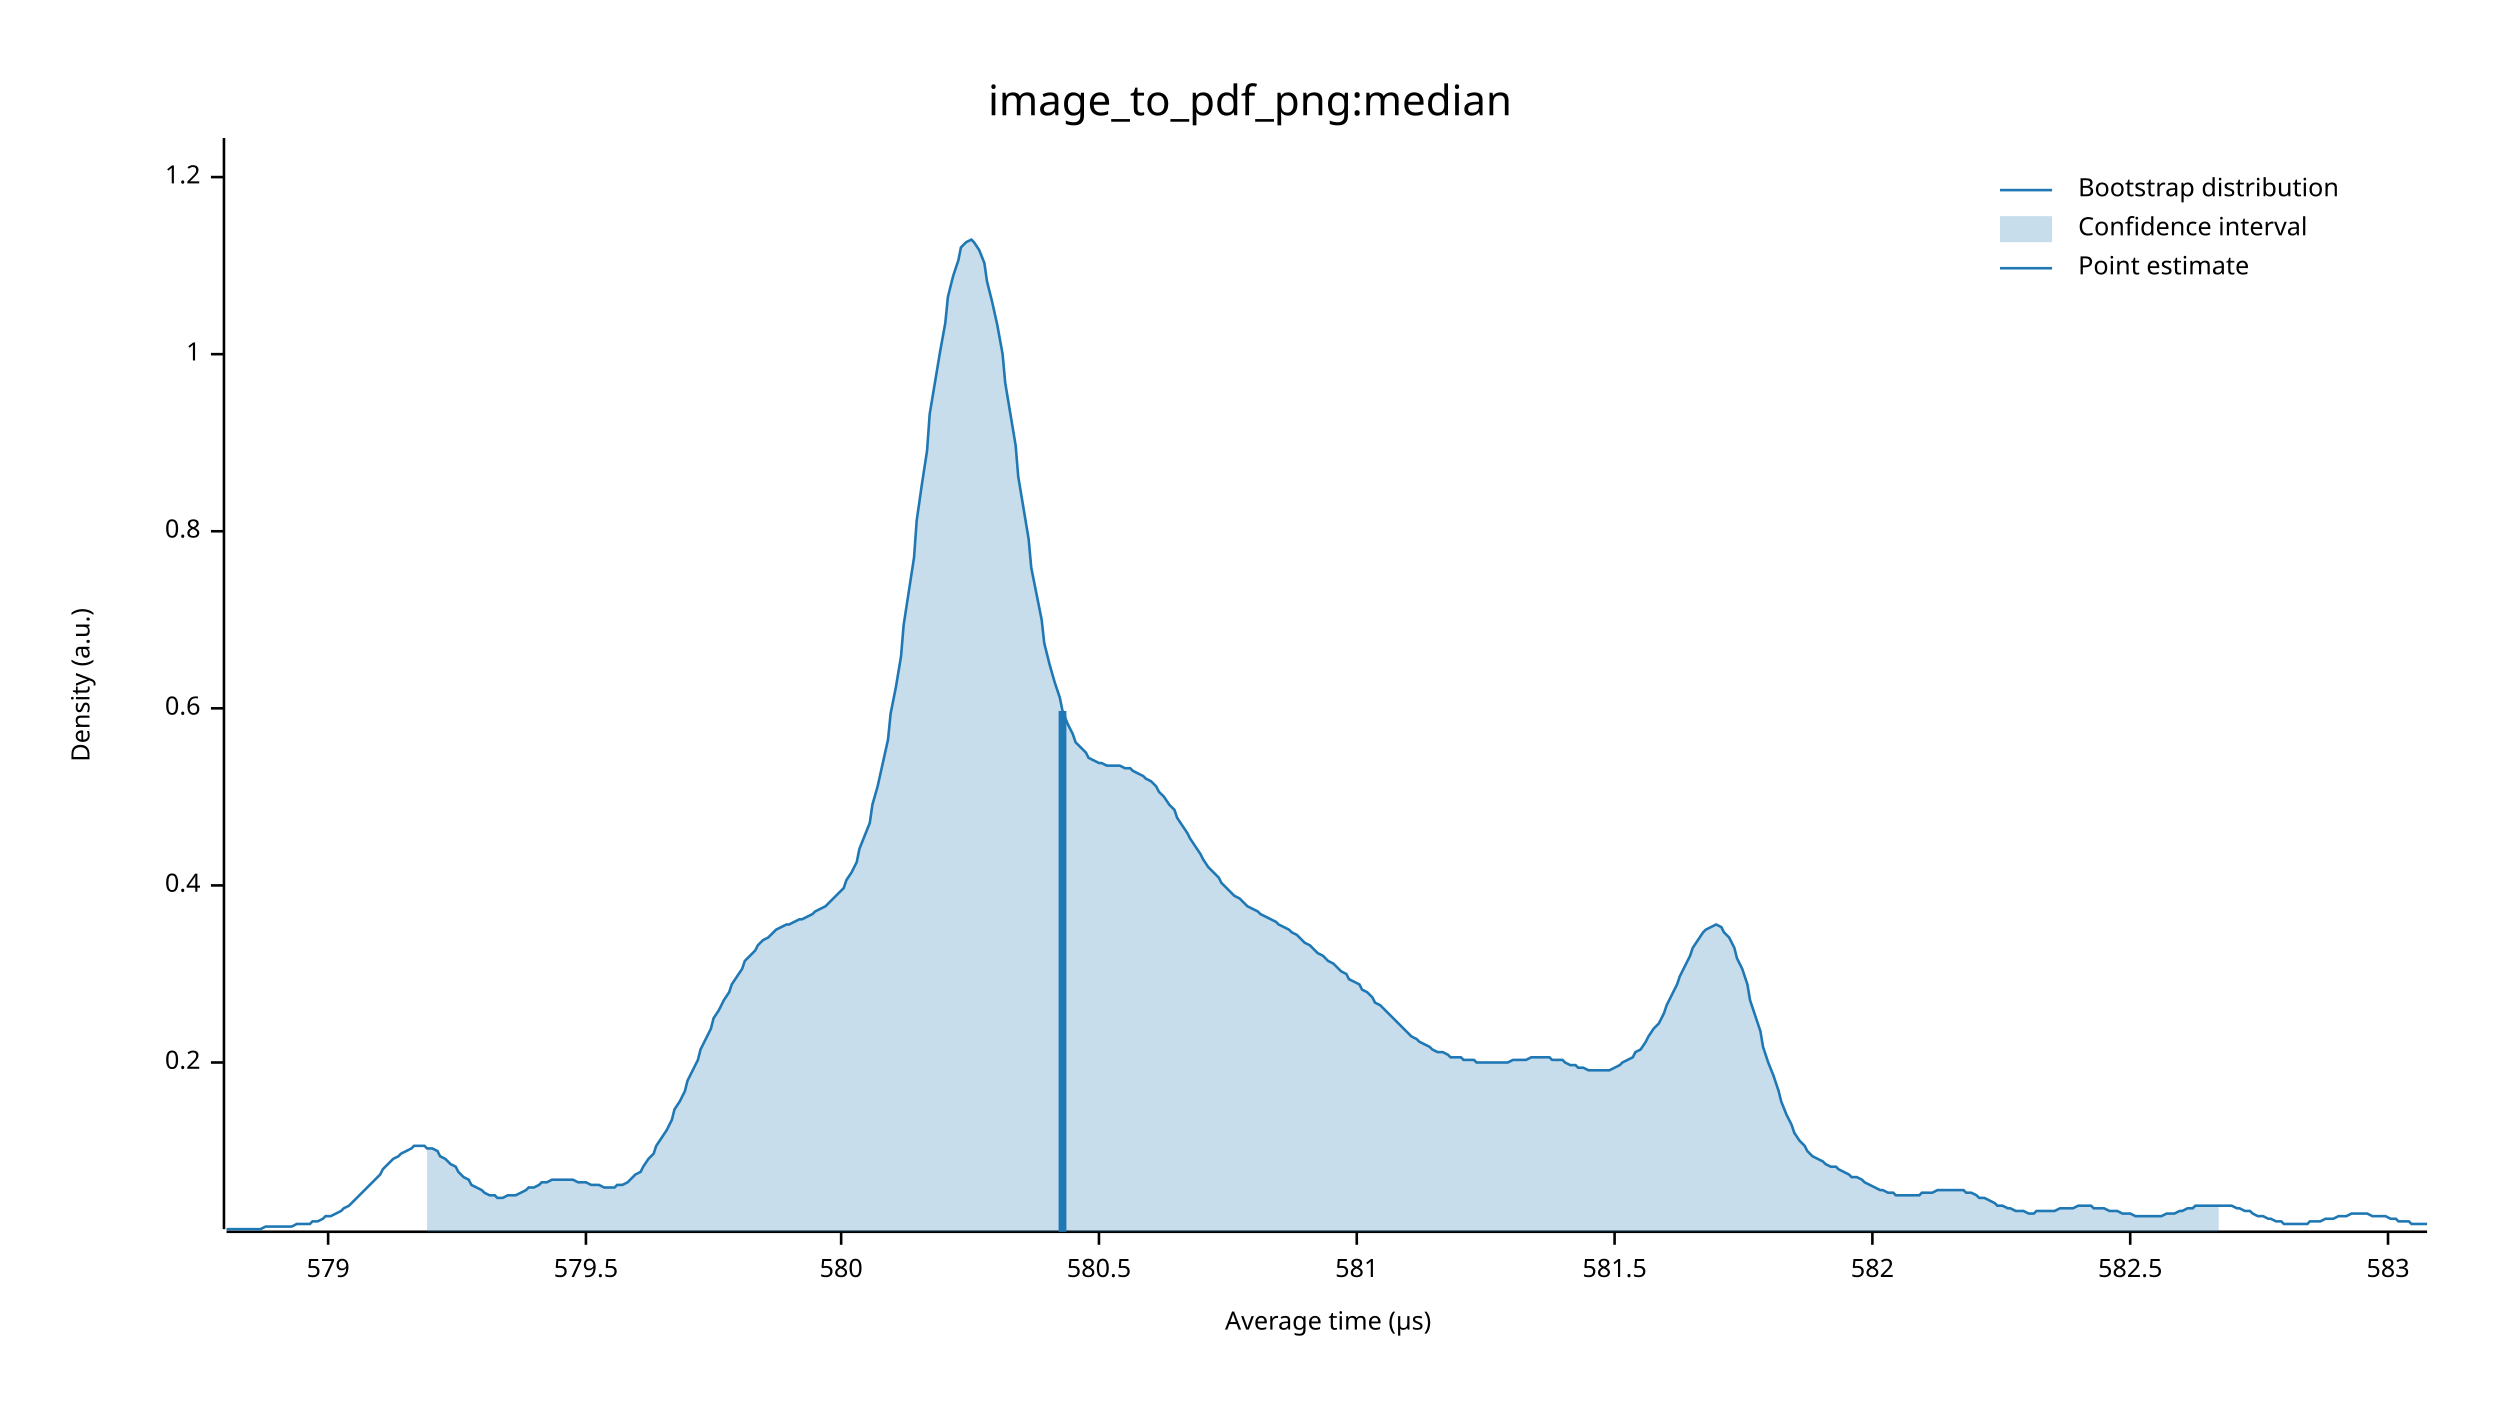
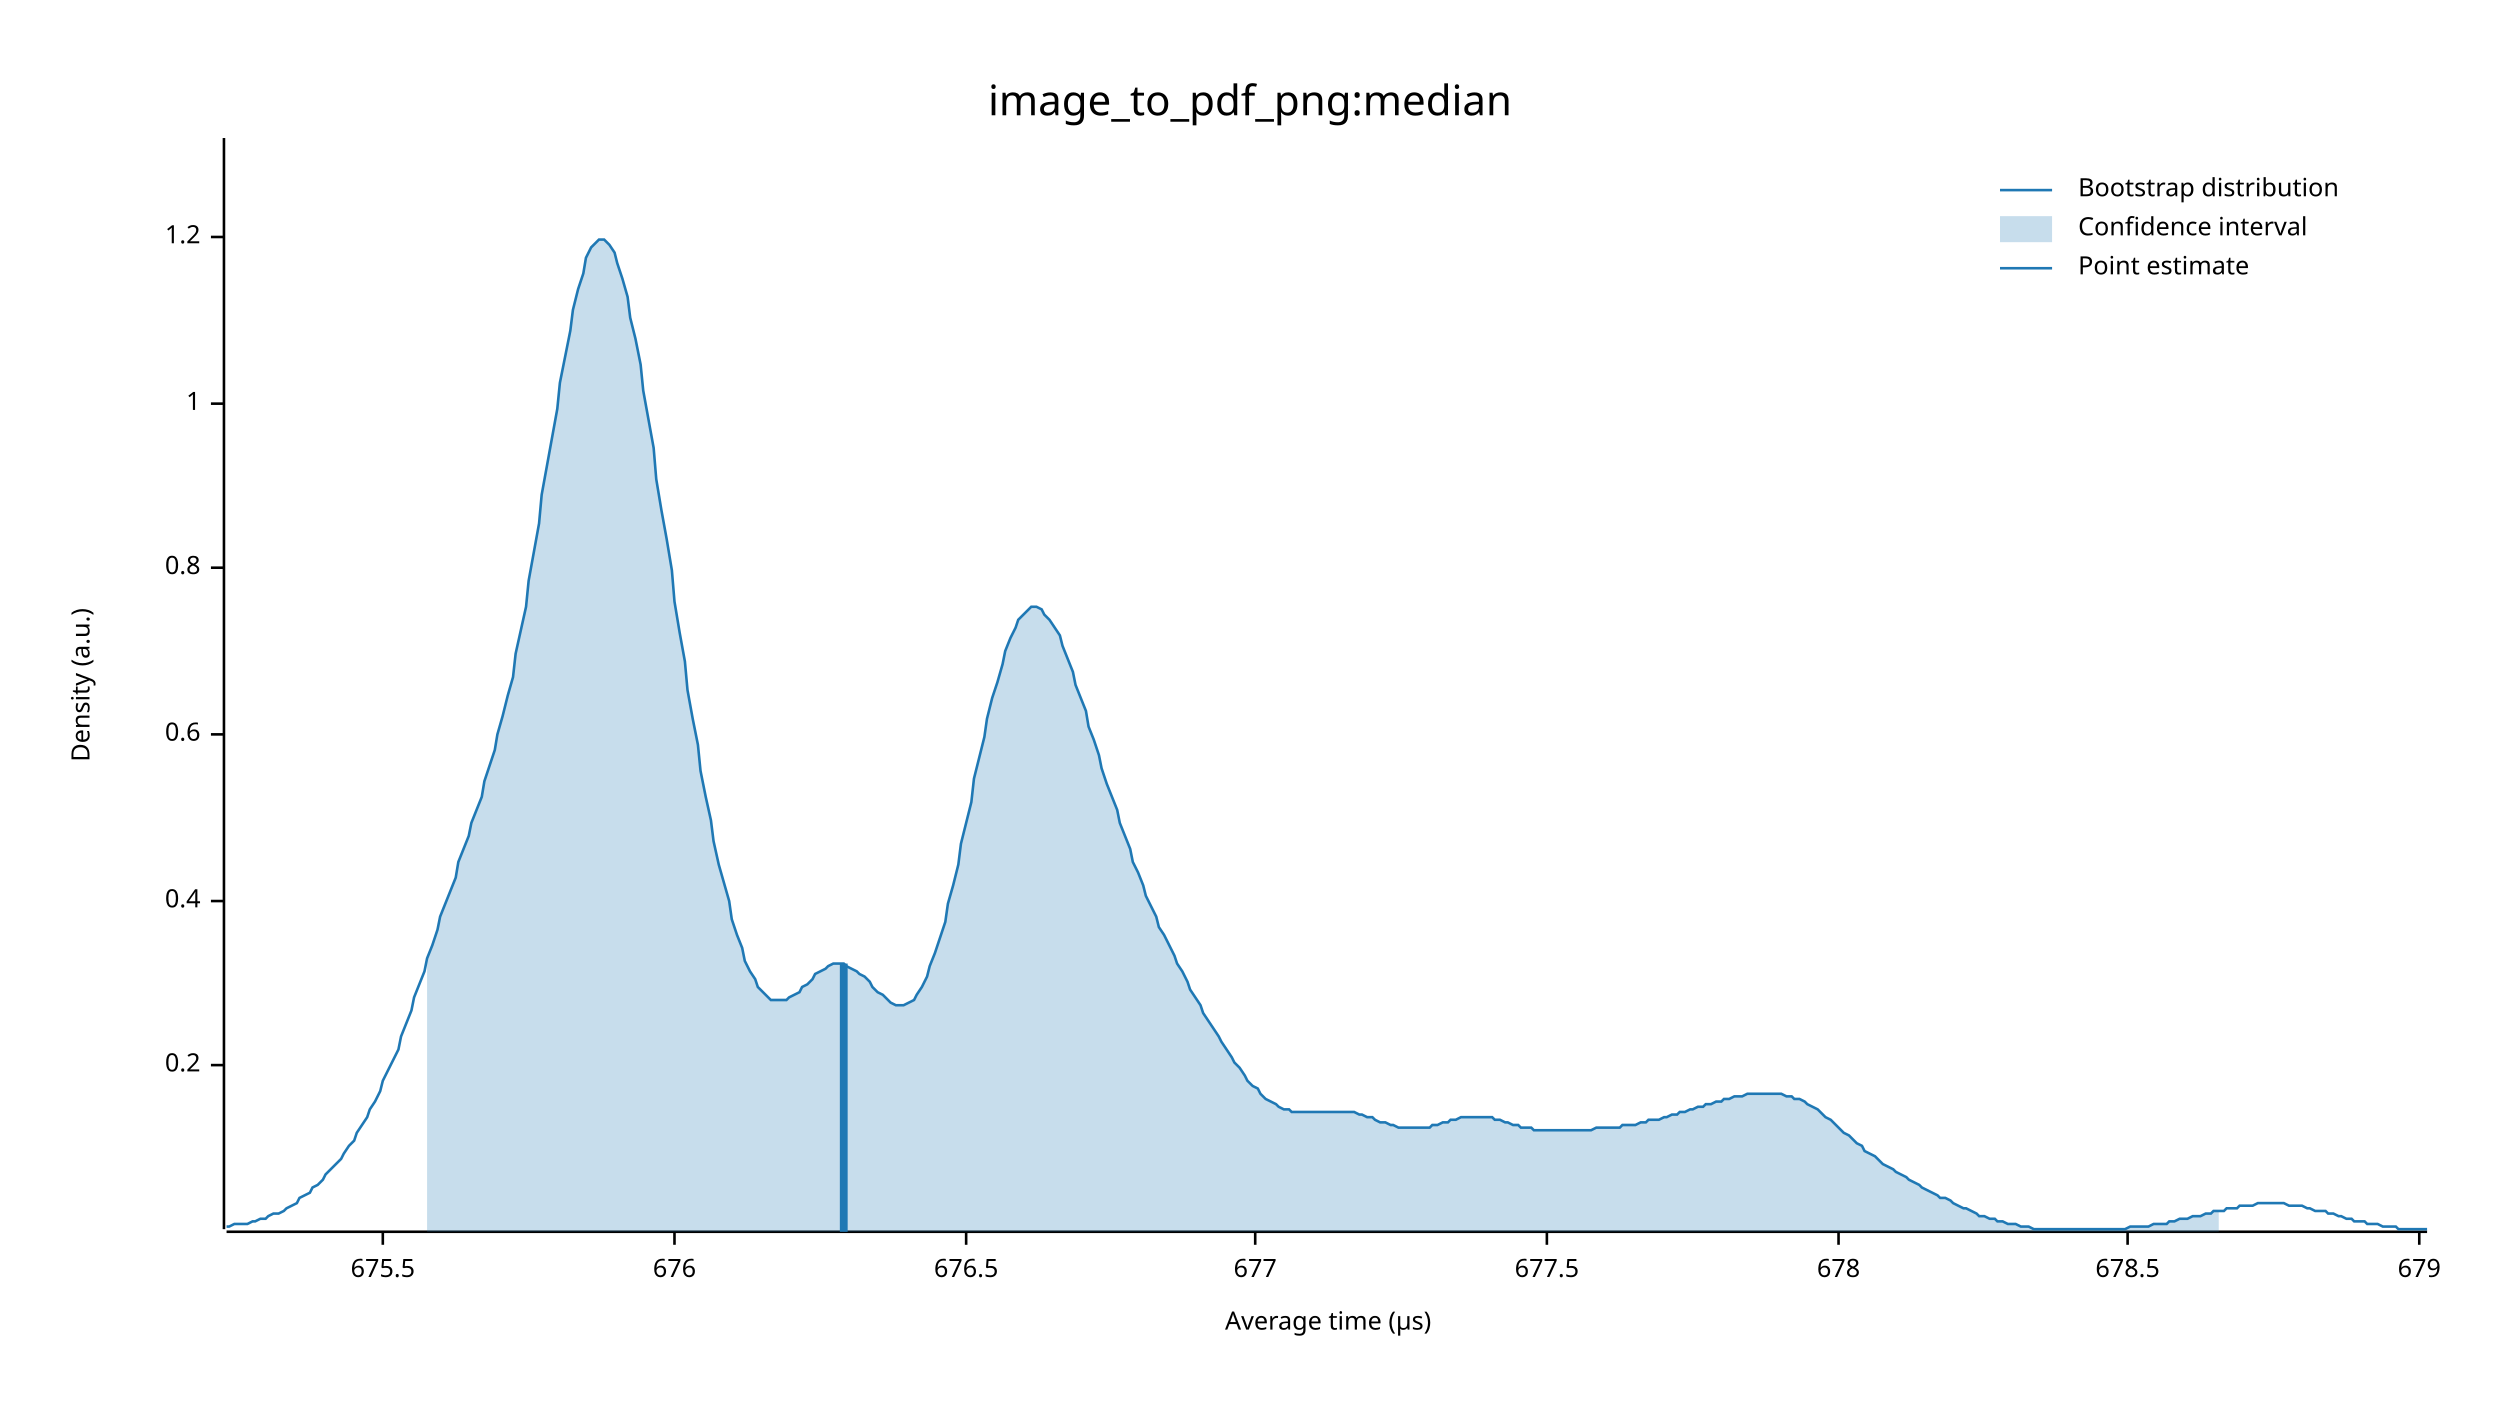
<svg xmlns="http://www.w3.org/2000/svg" width="960" height="540" viewBox="0 0 960 540">
  <text x="480" y="32" dy="0.76em" text-anchor="middle" font-family="sans-serif" font-size="16.129" opacity="1" fill="#000000">
image_to_pdf_png:median
</text>
  <text x="27" y="263" dy="0.76em" text-anchor="middle" font-family="sans-serif" font-size="9.677" opacity="1" fill="#000000" transform="rotate(270, 27, 263)">
Density (a.u.)
</text>
  <text x="510" y="513" dy="-0.5ex" text-anchor="middle" font-family="sans-serif" font-size="9.677" opacity="1" fill="#000000">
Average time (µs)
</text>
  <polyline fill="none" opacity="1" stroke="#000000" stroke-width="1" points="86,53 86,472 " />
-   <text x="77" y="408" dy="0.5ex" text-anchor="end" font-family="sans-serif" font-size="9.677" opacity="1" fill="#000000">
+   <text x="77" y="409" dy="0.5ex" text-anchor="end" font-family="sans-serif" font-size="9.677" opacity="1" fill="#000000">
0.2
</text>
-   <polyline fill="none" opacity="1" stroke="#000000" stroke-width="1" points="81,408 86,408 " />
-   <text x="77" y="340" dy="0.5ex" text-anchor="end" font-family="sans-serif" font-size="9.677" opacity="1" fill="#000000">
+   <polyline fill="none" opacity="1" stroke="#000000" stroke-width="1" points="81,409 86,409 " />
+   <text x="77" y="346" dy="0.5ex" text-anchor="end" font-family="sans-serif" font-size="9.677" opacity="1" fill="#000000">
0.4
</text>
-   <polyline fill="none" opacity="1" stroke="#000000" stroke-width="1" points="81,340 86,340 " />
-   <text x="77" y="272" dy="0.5ex" text-anchor="end" font-family="sans-serif" font-size="9.677" opacity="1" fill="#000000">
+   <polyline fill="none" opacity="1" stroke="#000000" stroke-width="1" points="81,346 86,346 " />
+   <text x="77" y="282" dy="0.5ex" text-anchor="end" font-family="sans-serif" font-size="9.677" opacity="1" fill="#000000">
0.6
</text>
-   <polyline fill="none" opacity="1" stroke="#000000" stroke-width="1" points="81,272 86,272 " />
-   <text x="77" y="204" dy="0.5ex" text-anchor="end" font-family="sans-serif" font-size="9.677" opacity="1" fill="#000000">
+   <polyline fill="none" opacity="1" stroke="#000000" stroke-width="1" points="81,282 86,282 " />
+   <text x="77" y="218" dy="0.5ex" text-anchor="end" font-family="sans-serif" font-size="9.677" opacity="1" fill="#000000">
0.8
</text>
-   <polyline fill="none" opacity="1" stroke="#000000" stroke-width="1" points="81,204 86,204 " />
-   <text x="77" y="136" dy="0.5ex" text-anchor="end" font-family="sans-serif" font-size="9.677" opacity="1" fill="#000000">
+   <polyline fill="none" opacity="1" stroke="#000000" stroke-width="1" points="81,218 86,218 " />
+   <text x="77" y="155" dy="0.5ex" text-anchor="end" font-family="sans-serif" font-size="9.677" opacity="1" fill="#000000">
1
</text>
-   <polyline fill="none" opacity="1" stroke="#000000" stroke-width="1" points="81,136 86,136 " />
-   <text x="77" y="68" dy="0.5ex" text-anchor="end" font-family="sans-serif" font-size="9.677" opacity="1" fill="#000000">
+   <polyline fill="none" opacity="1" stroke="#000000" stroke-width="1" points="81,155 86,155 " />
+   <text x="77" y="91" dy="0.5ex" text-anchor="end" font-family="sans-serif" font-size="9.677" opacity="1" fill="#000000">
1.2
</text>
-   <polyline fill="none" opacity="1" stroke="#000000" stroke-width="1" points="81,68 86,68 " />
+   <polyline fill="none" opacity="1" stroke="#000000" stroke-width="1" points="81,91 86,91 " />
  <polyline fill="none" opacity="1" stroke="#000000" stroke-width="1" points="87,473 932,473 " />
-   <text x="126" y="483" dy="0.76em" text-anchor="middle" font-family="sans-serif" font-size="9.677" opacity="1" fill="#000000">
- 579
+   <text x="147" y="483" dy="0.76em" text-anchor="middle" font-family="sans-serif" font-size="9.677" opacity="1" fill="#000000">
+ 675.5
</text>
-   <polyline fill="none" opacity="1" stroke="#000000" stroke-width="1" points="126,473 126,478 " />
-   <text x="225" y="483" dy="0.76em" text-anchor="middle" font-family="sans-serif" font-size="9.677" opacity="1" fill="#000000">
- 579.5
+   <polyline fill="none" opacity="1" stroke="#000000" stroke-width="1" points="147,473 147,478 " />
+   <text x="259" y="483" dy="0.76em" text-anchor="middle" font-family="sans-serif" font-size="9.677" opacity="1" fill="#000000">
+ 676
</text>
-   <polyline fill="none" opacity="1" stroke="#000000" stroke-width="1" points="225,473 225,478 " />
-   <text x="323" y="483" dy="0.76em" text-anchor="middle" font-family="sans-serif" font-size="9.677" opacity="1" fill="#000000">
- 580
+   <polyline fill="none" opacity="1" stroke="#000000" stroke-width="1" points="259,473 259,478 " />
+   <text x="371" y="483" dy="0.76em" text-anchor="middle" font-family="sans-serif" font-size="9.677" opacity="1" fill="#000000">
+ 676.5
</text>
-   <polyline fill="none" opacity="1" stroke="#000000" stroke-width="1" points="323,473 323,478 " />
-   <text x="422" y="483" dy="0.76em" text-anchor="middle" font-family="sans-serif" font-size="9.677" opacity="1" fill="#000000">
- 580.5
+   <polyline fill="none" opacity="1" stroke="#000000" stroke-width="1" points="371,473 371,478 " />
+   <text x="482" y="483" dy="0.76em" text-anchor="middle" font-family="sans-serif" font-size="9.677" opacity="1" fill="#000000">
+ 677
</text>
-   <polyline fill="none" opacity="1" stroke="#000000" stroke-width="1" points="422,473 422,478 " />
-   <text x="521" y="483" dy="0.76em" text-anchor="middle" font-family="sans-serif" font-size="9.677" opacity="1" fill="#000000">
- 581
+   <polyline fill="none" opacity="1" stroke="#000000" stroke-width="1" points="482,473 482,478 " />
+   <text x="594" y="483" dy="0.76em" text-anchor="middle" font-family="sans-serif" font-size="9.677" opacity="1" fill="#000000">
+ 677.5
</text>
-   <polyline fill="none" opacity="1" stroke="#000000" stroke-width="1" points="521,473 521,478 " />
-   <text x="620" y="483" dy="0.76em" text-anchor="middle" font-family="sans-serif" font-size="9.677" opacity="1" fill="#000000">
- 581.5
+   <polyline fill="none" opacity="1" stroke="#000000" stroke-width="1" points="594,473 594,478 " />
+   <text x="706" y="483" dy="0.76em" text-anchor="middle" font-family="sans-serif" font-size="9.677" opacity="1" fill="#000000">
+ 678
</text>
-   <polyline fill="none" opacity="1" stroke="#000000" stroke-width="1" points="620,473 620,478 " />
-   <text x="719" y="483" dy="0.76em" text-anchor="middle" font-family="sans-serif" font-size="9.677" opacity="1" fill="#000000">
- 582
+   <polyline fill="none" opacity="1" stroke="#000000" stroke-width="1" points="706,473 706,478 " />
+   <text x="817" y="483" dy="0.76em" text-anchor="middle" font-family="sans-serif" font-size="9.677" opacity="1" fill="#000000">
+ 678.5
</text>
-   <polyline fill="none" opacity="1" stroke="#000000" stroke-width="1" points="719,473 719,478 " />
-   <text x="818" y="483" dy="0.76em" text-anchor="middle" font-family="sans-serif" font-size="9.677" opacity="1" fill="#000000">
- 582.5
+   <polyline fill="none" opacity="1" stroke="#000000" stroke-width="1" points="817,473 817,478 " />
+   <text x="929" y="483" dy="0.76em" text-anchor="middle" font-family="sans-serif" font-size="9.677" opacity="1" fill="#000000">
+ 679
</text>
-   <polyline fill="none" opacity="1" stroke="#000000" stroke-width="1" points="818,473 818,478 " />
-   <text x="917" y="483" dy="0.76em" text-anchor="middle" font-family="sans-serif" font-size="9.677" opacity="1" fill="#000000">
- 583
- </text>
-   <polyline fill="none" opacity="1" stroke="#000000" stroke-width="1" points="917,473 917,478 " />
-   <polyline fill="none" opacity="1" stroke="#1F78B4" stroke-width="1" points="87,472 88,472 90,472 92,472 93,472 95,472 97,472 98,472 100,472 102,471 103,471 105,471 107,471 109,471 110,471 112,471 114,470 115,470 117,470 119,470 120,469 122,469 124,468 125,467 127,467 129,466 131,465 132,464 134,463 136,461 137,460 139,458 141,456 142,455 144,453 146,451 147,449 149,447 151,445 153,444 154,443 156,442 158,441 159,440 161,440 163,440 164,441 166,441 168,442 169,444 171,445 173,447 175,448 176,450 178,452 180,453 181,455 183,456 185,457 186,458 188,459 190,459 191,460 193,460 195,459 197,459 198,459 200,458 202,457 203,456 205,456 207,455 208,454 210,454 212,453 214,453 215,453 217,453 219,453 220,453 222,454 224,454 225,454 227,455 229,455 230,455 232,456 234,456 236,456 237,455 239,455 241,454 242,453 244,451 246,450 247,448 249,445 251,443 252,440 254,437 256,434 258,430 259,426 261,423 263,419 264,415 266,411 268,407 269,403 271,399 273,395 274,391 276,388 278,384 280,381 281,378 283,375 285,372 286,369 288,367 290,365 291,363 293,361 295,360 296,359 298,357 300,356 302,355 303,355 305,354 307,353 308,353 310,352 312,351 313,350 315,349 317,348 318,347 320,345 322,343 324,341 325,338 327,335 329,331 330,326 332,321 334,316 335,309 337,302 339,293 341,284 342,274 344,264 346,252 347,240 349,227 351,214 352,200 354,186 356,173 357,159 359,147 361,135 363,124 364,114 366,106 368,100 369,95 371,93 373,92 374,93 376,96 378,101 379,108 381,116 383,125 385,136 386,147 388,159 390,171 391,183 393,195 395,207 396,218 398,228 400,238 401,247 403,255 405,262 407,268 408,273 410,278 412,282 413,285 415,287 417,289 418,291 420,292 422,293 423,293 425,294 427,294 429,294 430,294 432,295 434,295 435,296 437,297 439,298 440,299 442,300 444,302 445,304 447,306 449,309 451,311 452,314 454,317 456,320 457,322 459,325 461,328 462,330 464,333 466,335 468,337 469,339 471,341 473,343 474,344 476,345 478,347 479,348 481,349 483,350 484,351 486,352 488,353 490,354 491,355 493,356 495,357 496,358 498,359 500,361 501,362 503,363 505,365 506,366 508,367 510,369 512,370 513,371 515,373 517,374 518,376 520,377 522,378 523,380 525,381 527,383 528,385 530,386 532,388 534,390 535,391 537,393 539,395 540,396 542,398 544,399 545,400 547,401 549,402 550,403 552,404 554,404 556,405 557,406 559,406 561,406 562,407 564,407 566,407 567,408 569,408 571,408 573,408 574,408 576,408 578,408 579,408 581,407 583,407 584,407 586,407 588,406 589,406 591,406 593,406 595,406 596,407 598,407 600,407 601,408 603,409 605,409 606,410 608,410 610,411 611,411 613,411 615,411 617,411 618,411 620,410 622,409 623,408 625,407 627,406 628,404 630,403 632,400 633,398 635,395 637,393 639,389 640,386 642,382 644,378 645,375 647,371 649,367 650,364 652,361 654,358 655,357 657,356 659,355 661,356 662,358 664,360 666,364 667,368 669,372 671,378 672,384 674,390 676,396 677,402 679,408 681,413 683,419 684,423 686,428 688,432 689,435 691,438 693,440 694,442 696,444 698,445 700,446 701,447 703,448 705,448 706,449 708,450 710,451 711,452 713,452 715,453 716,454 718,455 720,456 722,457 723,457 725,458 727,458 728,459 730,459 732,459 733,459 735,459 737,459 738,458 740,458 742,458 744,457 745,457 747,457 749,457 750,457 752,457 754,457 755,458 757,458 759,459 760,460 762,460 764,461 766,462 767,463 769,463 771,464 772,464 774,465 776,465 777,465 779,466 781,466 782,465 784,465 786,465 788,465 789,465 791,464 793,464 794,464 796,464 798,463 799,463 801,463 803,463 804,464 806,464 808,464 810,465 811,465 813,465 815,466 816,466 818,466 820,467 821,467 823,467 825,467 827,467 828,467 830,467 832,466 833,466 835,466 837,465 838,465 840,464 842,464 843,463 845,463 847,463 849,463 850,463 852,463 854,463 855,463 857,463 859,464 860,464 862,465 864,465 865,466 867,467 869,467 871,468 872,468 874,469 876,469 877,470 879,470 881,470 882,470 884,470 886,470 887,469 889,469 891,469 893,468 894,468 896,468 898,467 899,467 901,467 903,466 904,466 906,466 908,466 909,466 911,467 913,467 915,467 916,467 918,468 920,468 921,469 923,469 925,469 926,470 928,470 930,470 932,470 " />
-   <polygon opacity="0.25" fill="#1F78B4" points="164,441 166,441 168,442 169,444 171,445 173,447 175,448 176,450 178,452 180,453 181,455 183,456 185,457 186,458 188,459 190,459 191,460 193,460 195,459 197,459 198,459 200,458 202,457 203,456 205,456 207,455 208,454 210,454 212,453 214,453 215,453 217,453 219,453 220,453 222,454 224,454 225,454 227,455 229,455 230,455 232,456 234,456 236,456 237,455 239,455 241,454 242,453 244,451 246,450 247,448 249,445 251,443 252,440 254,437 256,434 258,430 259,426 261,423 263,419 264,415 266,411 268,407 269,403 271,399 273,395 274,391 276,388 278,384 280,381 281,378 283,375 285,372 286,369 288,367 290,365 291,363 293,361 295,360 296,359 298,357 300,356 302,355 303,355 305,354 307,353 308,353 310,352 312,351 313,350 315,349 317,348 318,347 320,345 322,343 324,341 325,338 327,335 329,331 330,326 332,321 334,316 335,309 337,302 339,293 341,284 342,274 344,264 346,252 347,240 349,227 351,214 352,200 354,186 356,173 357,159 359,147 361,135 363,124 364,114 366,106 368,100 369,95 371,93 373,92 374,93 376,96 378,101 379,108 381,116 383,125 385,136 386,147 388,159 390,171 391,183 393,195 395,207 396,218 398,228 400,238 401,247 403,255 405,262 407,268 408,273 410,278 412,282 413,285 415,287 417,289 418,291 420,292 422,293 423,293 425,294 427,294 429,294 430,294 432,295 434,295 435,296 437,297 439,298 440,299 442,300 444,302 445,304 447,306 449,309 451,311 452,314 454,317 456,320 457,322 459,325 461,328 462,330 464,333 466,335 468,337 469,339 471,341 473,343 474,344 476,345 478,347 479,348 481,349 483,350 484,351 486,352 488,353 490,354 491,355 493,356 495,357 496,358 498,359 500,361 501,362 503,363 505,365 506,366 508,367 510,369 512,370 513,371 515,373 517,374 518,376 520,377 522,378 523,380 525,381 527,383 528,385 530,386 532,388 534,390 535,391 537,393 539,395 540,396 542,398 544,399 545,400 547,401 549,402 550,403 552,404 554,404 556,405 557,406 559,406 561,406 562,407 564,407 566,407 567,408 569,408 571,408 573,408 574,408 576,408 578,408 579,408 581,407 583,407 584,407 586,407 588,406 589,406 591,406 593,406 595,406 596,407 598,407 600,407 601,408 603,409 605,409 606,410 608,410 610,411 611,411 613,411 615,411 617,411 618,411 620,410 622,409 623,408 625,407 627,406 628,404 630,403 632,400 633,398 635,395 637,393 639,389 640,386 642,382 644,378 645,375 647,371 649,367 650,364 652,361 654,358 655,357 657,356 659,355 661,356 662,358 664,360 666,364 667,368 669,372 671,378 672,384 674,390 676,396 677,402 679,408 681,413 683,419 684,423 686,428 688,432 689,435 691,438 693,440 694,442 696,444 698,445 700,446 701,447 703,448 705,448 706,449 708,450 710,451 711,452 713,452 715,453 716,454 718,455 720,456 722,457 723,457 725,458 727,458 728,459 730,459 732,459 733,459 735,459 737,459 738,458 740,458 742,458 744,457 745,457 747,457 749,457 750,457 752,457 754,457 755,458 757,458 759,459 760,460 762,460 764,461 766,462 767,463 769,463 771,464 772,464 774,465 776,465 777,465 779,466 781,466 782,465 784,465 786,465 788,465 789,465 791,464 793,464 794,464 796,464 798,463 799,463 801,463 803,463 804,464 806,464 808,464 810,465 811,465 813,465 815,466 816,466 818,466 820,467 821,467 823,467 825,467 827,467 828,467 830,467 832,466 833,466 835,466 837,465 838,465 840,464 842,464 843,463 845,463 847,463 849,463 850,463 852,463 852,473 164,473 " />
-   <polyline fill="none" opacity="1" stroke="#1F78B4" stroke-width="3" points="408,473 408,273 " />
+   <polyline fill="none" opacity="1" stroke="#000000" stroke-width="1" points="929,473 929,478 " />
+   <polyline fill="none" opacity="1" stroke="#1F78B4" stroke-width="1" points="87,471 88,471 90,470 92,470 93,470 95,470 97,469 98,469 100,468 102,468 103,467 105,466 107,466 109,465 110,464 112,463 114,462 115,460 117,459 119,458 120,456 122,455 124,453 125,451 127,449 129,447 131,445 132,443 134,440 136,438 137,435 139,432 141,429 142,426 144,423 146,419 147,415 149,411 151,407 153,403 154,398 156,393 158,388 159,383 161,378 163,373 164,368 166,363 168,357 169,352 171,347 173,342 175,337 176,331 178,326 180,321 181,316 183,311 185,306 186,300 188,294 190,288 191,282 193,275 195,267 197,260 198,251 200,242 202,233 203,223 205,212 207,201 208,190 210,179 212,168 214,157 215,147 217,137 219,127 220,119 222,111 224,105 225,99 227,95 229,93 230,92 232,92 234,94 236,97 237,101 239,107 241,114 242,122 244,130 246,140 247,150 249,161 251,172 252,184 254,196 256,207 258,219 259,231 261,243 263,254 264,265 266,276 268,286 269,296 271,306 273,315 274,323 276,332 278,339 280,346 281,353 283,359 285,364 286,369 288,373 290,376 291,379 293,381 295,383 296,384 298,384 300,384 302,384 303,383 305,382 307,381 308,379 310,378 312,376 313,374 315,373 317,372 318,371 320,370 322,370 324,370 325,371 327,372 329,373 330,374 332,375 334,377 335,379 337,381 339,382 341,384 342,385 344,386 346,386 347,386 349,385 351,384 352,382 354,379 356,375 357,371 359,366 361,360 363,354 364,347 366,340 368,332 369,324 371,316 373,308 374,299 376,291 378,283 379,276 381,268 383,262 385,255 386,250 388,245 390,241 391,238 393,236 395,234 396,233 398,233 400,234 401,236 403,238 405,241 407,244 408,248 410,253 412,258 413,263 415,268 417,273 418,279 420,284 422,290 423,295 425,301 427,306 429,311 430,316 432,321 434,326 435,331 437,335 439,340 440,344 442,348 444,352 445,356 447,359 449,363 451,367 452,370 454,373 456,377 457,380 459,383 461,386 462,389 464,392 466,395 468,398 469,400 471,403 473,406 474,408 476,410 478,413 479,415 481,417 483,418 484,420 486,422 488,423 490,424 491,425 493,426 495,426 496,427 498,427 500,427 501,427 503,427 505,427 506,427 508,427 510,427 512,427 513,427 515,427 517,427 518,427 520,427 522,428 523,428 525,429 527,429 528,430 530,431 532,431 534,432 535,432 537,433 539,433 540,433 542,433 544,433 545,433 547,433 549,433 550,432 552,432 554,431 556,431 557,430 559,430 561,429 562,429 564,429 566,429 567,429 569,429 571,429 573,429 574,430 576,430 578,431 579,431 581,432 583,432 584,433 586,433 588,433 589,434 591,434 593,434 595,434 596,434 598,434 600,434 601,434 603,434 605,434 606,434 608,434 610,434 611,434 613,433 615,433 617,433 618,433 620,433 622,433 623,432 625,432 627,432 628,432 630,431 632,431 633,430 635,430 637,430 639,429 640,429 642,428 644,428 645,427 647,427 649,426 650,426 652,425 654,425 655,424 657,424 659,423 661,423 662,422 664,422 666,421 667,421 669,421 671,420 672,420 674,420 676,420 677,420 679,420 681,420 683,420 684,420 686,421 688,421 689,422 691,422 693,423 694,424 696,425 698,426 700,428 701,429 703,430 705,432 706,433 708,435 710,436 711,437 713,439 715,440 716,442 718,443 720,444 722,446 723,447 725,448 727,449 728,450 730,451 732,452 733,453 735,454 737,455 738,456 740,457 742,458 744,459 745,460 747,460 749,461 750,462 752,463 754,464 755,464 757,465 759,466 760,467 762,467 764,468 766,468 767,469 769,469 771,470 772,470 774,470 776,471 777,471 779,471 781,472 782,472 784,472 786,472 788,472 789,472 791,472 793,472 794,472 796,472 798,472 799,472 801,472 803,472 804,472 806,472 808,472 810,472 811,472 813,472 815,472 816,472 818,471 820,471 821,471 823,471 825,471 827,470 828,470 830,470 832,470 833,469 835,469 837,468 838,468 840,468 842,467 843,467 845,467 847,466 849,466 850,465 852,465 854,465 855,464 857,464 859,464 860,463 862,463 864,463 865,463 867,462 869,462 871,462 872,462 874,462 876,462 877,462 879,463 881,463 882,463 884,463 886,464 887,464 889,465 891,465 893,465 894,466 896,466 898,467 899,467 901,468 903,468 904,469 906,469 908,469 909,470 911,470 913,470 915,471 916,471 918,471 920,471 921,472 923,472 925,472 926,472 928,472 930,472 932,472 " />
+   <polygon opacity="0.25" fill="#1F78B4" points="164,368 166,363 168,357 169,352 171,347 173,342 175,337 176,331 178,326 180,321 181,316 183,311 185,306 186,300 188,294 190,288 191,282 193,275 195,267 197,260 198,251 200,242 202,233 203,223 205,212 207,201 208,190 210,179 212,168 214,157 215,147 217,137 219,127 220,119 222,111 224,105 225,99 227,95 229,93 230,92 232,92 234,94 236,97 237,101 239,107 241,114 242,122 244,130 246,140 247,150 249,161 251,172 252,184 254,196 256,207 258,219 259,231 261,243 263,254 264,265 266,276 268,286 269,296 271,306 273,315 274,323 276,332 278,339 280,346 281,353 283,359 285,364 286,369 288,373 290,376 291,379 293,381 295,383 296,384 298,384 300,384 302,384 303,383 305,382 307,381 308,379 310,378 312,376 313,374 315,373 317,372 318,371 320,370 322,370 324,370 325,371 327,372 329,373 330,374 332,375 334,377 335,379 337,381 339,382 341,384 342,385 344,386 346,386 347,386 349,385 351,384 352,382 354,379 356,375 357,371 359,366 361,360 363,354 364,347 366,340 368,332 369,324 371,316 373,308 374,299 376,291 378,283 379,276 381,268 383,262 385,255 386,250 388,245 390,241 391,238 393,236 395,234 396,233 398,233 400,234 401,236 403,238 405,241 407,244 408,248 410,253 412,258 413,263 415,268 417,273 418,279 420,284 422,290 423,295 425,301 427,306 429,311 430,316 432,321 434,326 435,331 437,335 439,340 440,344 442,348 444,352 445,356 447,359 449,363 451,367 452,370 454,373 456,377 457,380 459,383 461,386 462,389 464,392 466,395 468,398 469,400 471,403 473,406 474,408 476,410 478,413 479,415 481,417 483,418 484,420 486,422 488,423 490,424 491,425 493,426 495,426 496,427 498,427 500,427 501,427 503,427 505,427 506,427 508,427 510,427 512,427 513,427 515,427 517,427 518,427 520,427 522,428 523,428 525,429 527,429 528,430 530,431 532,431 534,432 535,432 537,433 539,433 540,433 542,433 544,433 545,433 547,433 549,433 550,432 552,432 554,431 556,431 557,430 559,430 561,429 562,429 564,429 566,429 567,429 569,429 571,429 573,429 574,430 576,430 578,431 579,431 581,432 583,432 584,433 586,433 588,433 589,434 591,434 593,434 595,434 596,434 598,434 600,434 601,434 603,434 605,434 606,434 608,434 610,434 611,434 613,433 615,433 617,433 618,433 620,433 622,433 623,432 625,432 627,432 628,432 630,431 632,431 633,430 635,430 637,430 639,429 640,429 642,428 644,428 645,427 647,427 649,426 650,426 652,425 654,425 655,424 657,424 659,423 661,423 662,422 664,422 666,421 667,421 669,421 671,420 672,420 674,420 676,420 677,420 679,420 681,420 683,420 684,420 686,421 688,421 689,422 691,422 693,423 694,424 696,425 698,426 700,428 701,429 703,430 705,432 706,433 708,435 710,436 711,437 713,439 715,440 716,442 718,443 720,444 722,446 723,447 725,448 727,449 728,450 730,451 732,452 733,453 735,454 737,455 738,456 740,457 742,458 744,459 745,460 747,460 749,461 750,462 752,463 754,464 755,464 757,465 759,466 760,467 762,467 764,468 766,468 767,469 769,469 771,470 772,470 774,470 776,471 777,471 779,471 781,472 782,472 784,472 786,472 788,472 789,472 791,472 793,472 794,472 796,472 798,472 799,472 801,472 803,472 804,472 806,472 808,472 810,472 811,472 813,472 815,472 816,472 818,471 820,471 821,471 823,471 825,471 827,470 828,470 830,470 832,470 833,469 835,469 837,468 838,468 840,468 842,467 843,467 845,467 847,466 849,466 850,465 852,465 852,473 164,473 " />
+   <polyline fill="none" opacity="1" stroke="#1F78B4" stroke-width="3" points="324,473 324,370 " />
  <text x="798" y="68" dy="0.76em" text-anchor="start" font-family="sans-serif" font-size="9.677" opacity="1" fill="#000000">
Bootstrap distribution
</text>
  <text x="798" y="83" dy="0.76em" text-anchor="start" font-family="sans-serif" font-size="9.677" opacity="1" fill="#000000">
Confidence interval
</text>
  <text x="798" y="98" dy="0.76em" text-anchor="start" font-family="sans-serif" font-size="9.677" opacity="1" fill="#000000">
Point estimate
</text>
  <polyline fill="none" opacity="1" stroke="#1F78B4" stroke-width="1" points="768,73 788,73 " />
  <rect x="768" y="83" width="20" height="10" opacity="0.25" fill="#1F78B4" stroke="none" />
  <polyline fill="none" opacity="1" stroke="#1F78B4" stroke-width="1" points="768,103 788,103 " />
</svg>
